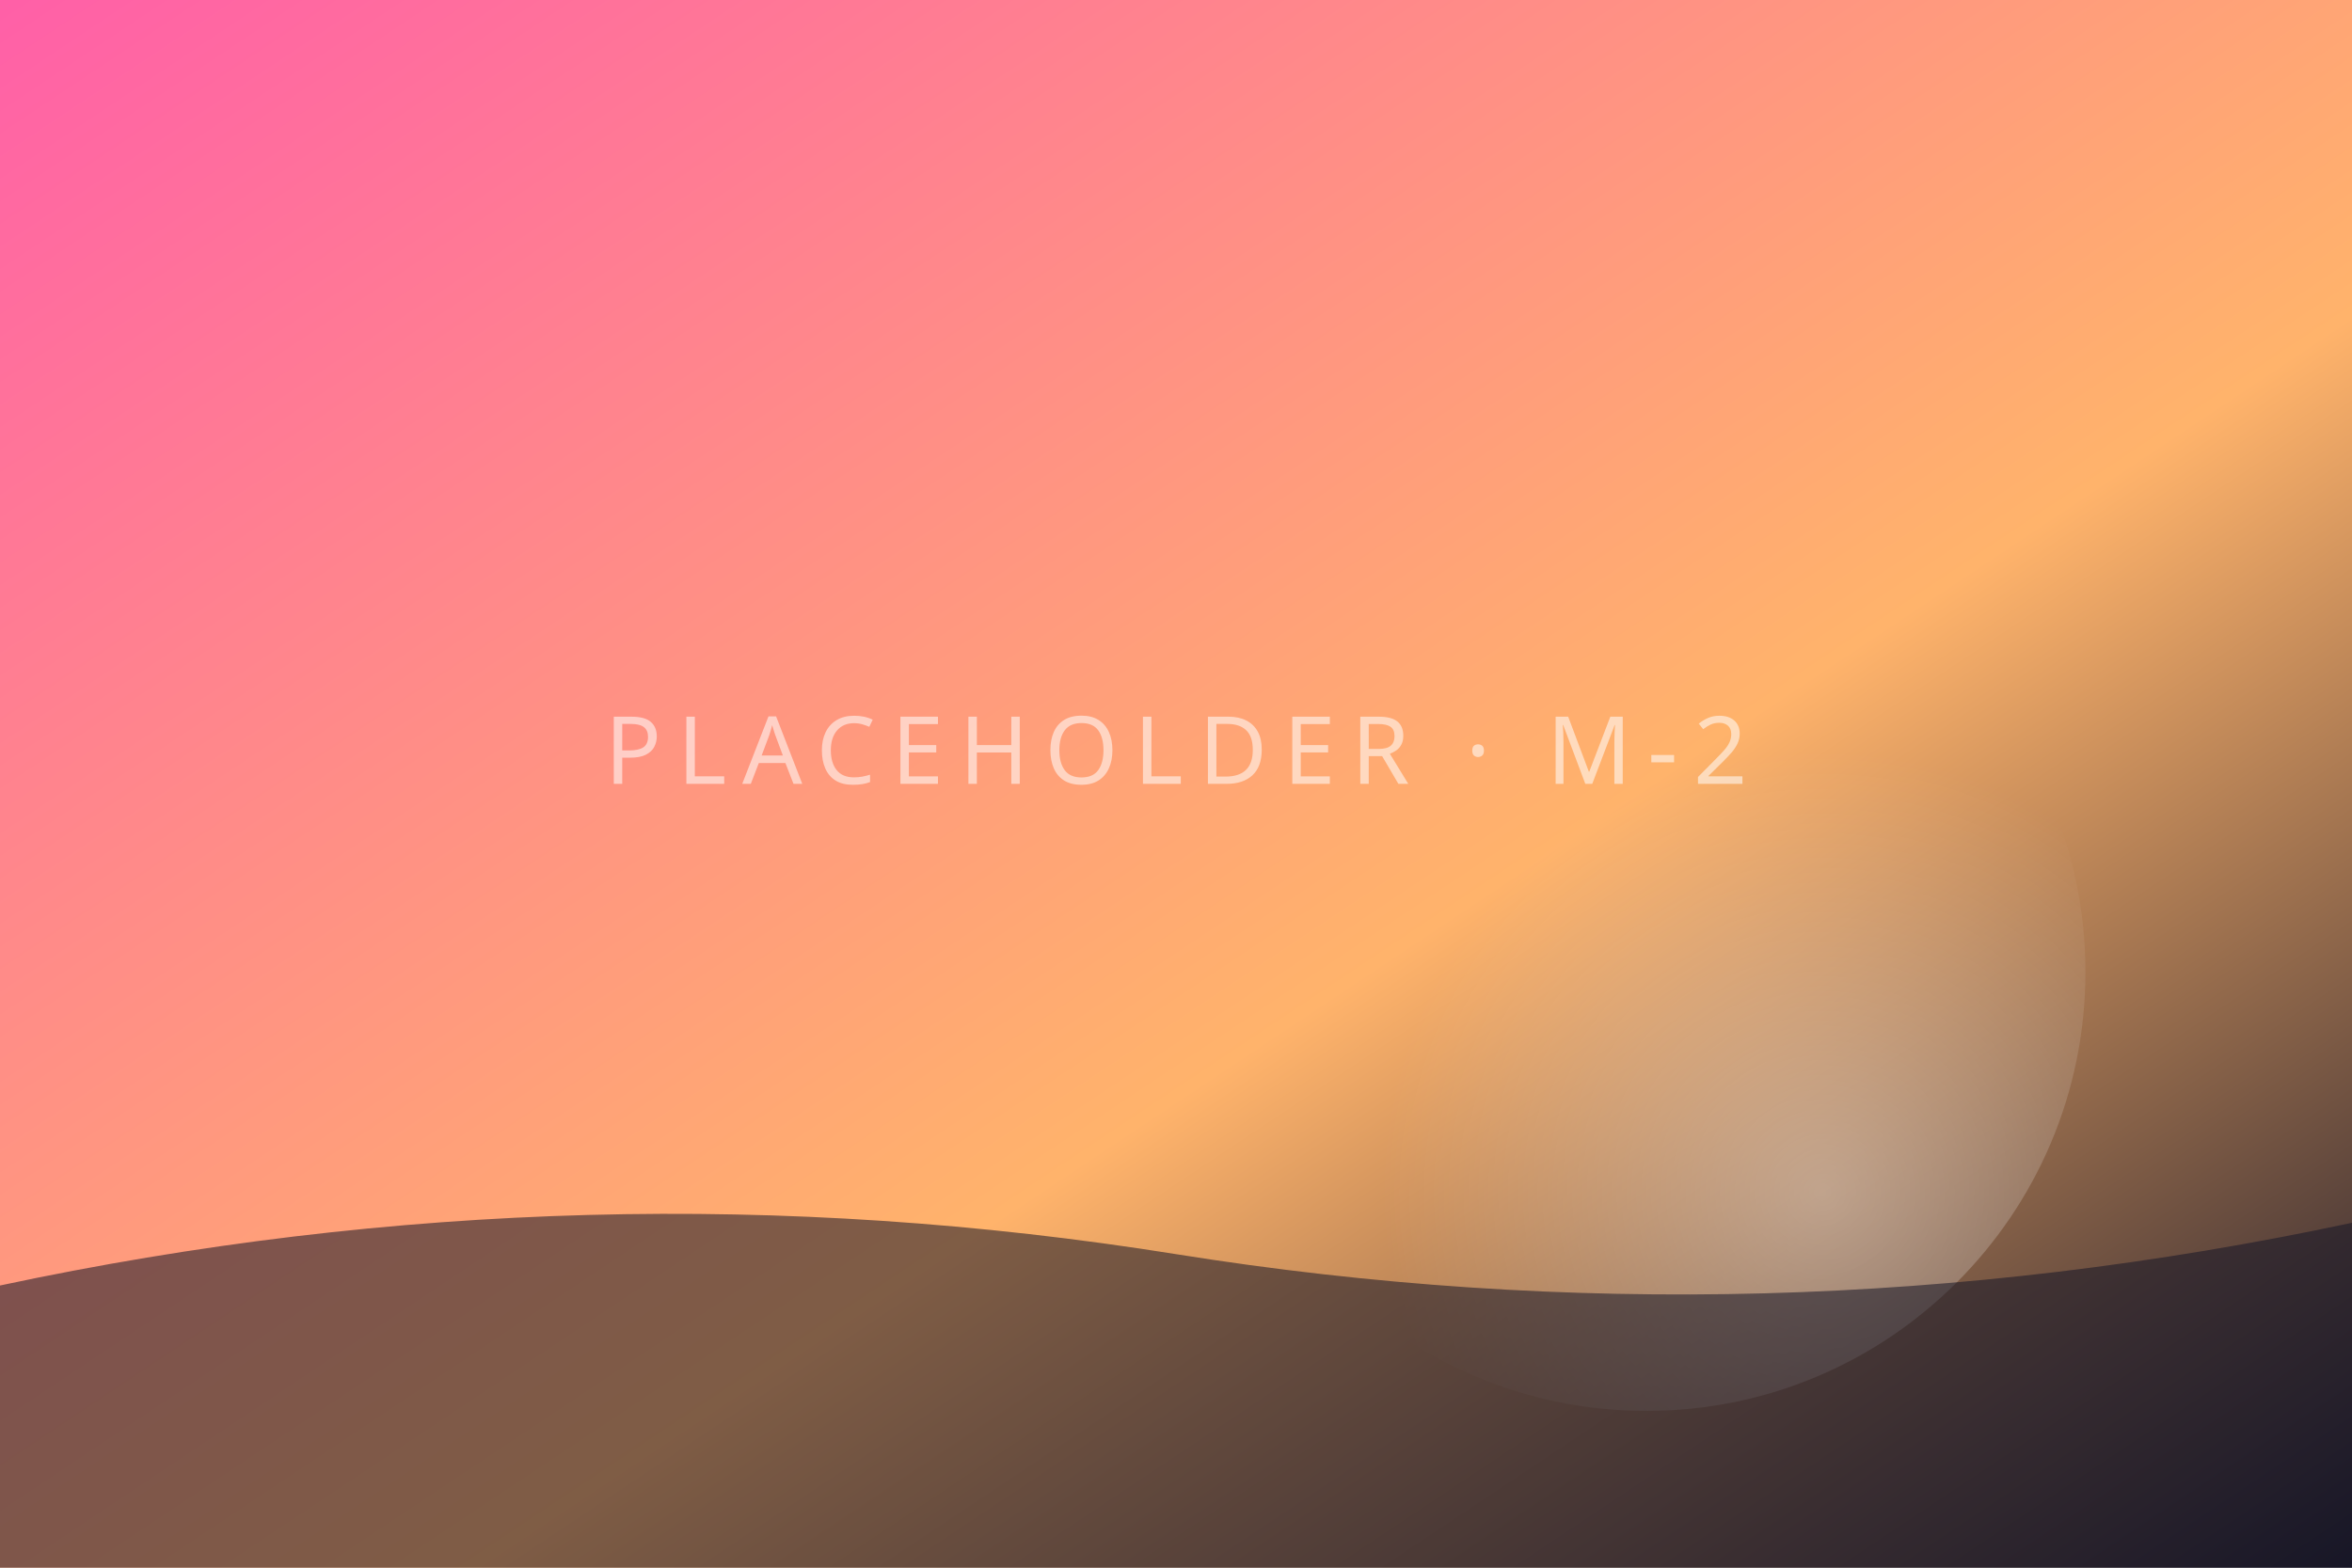
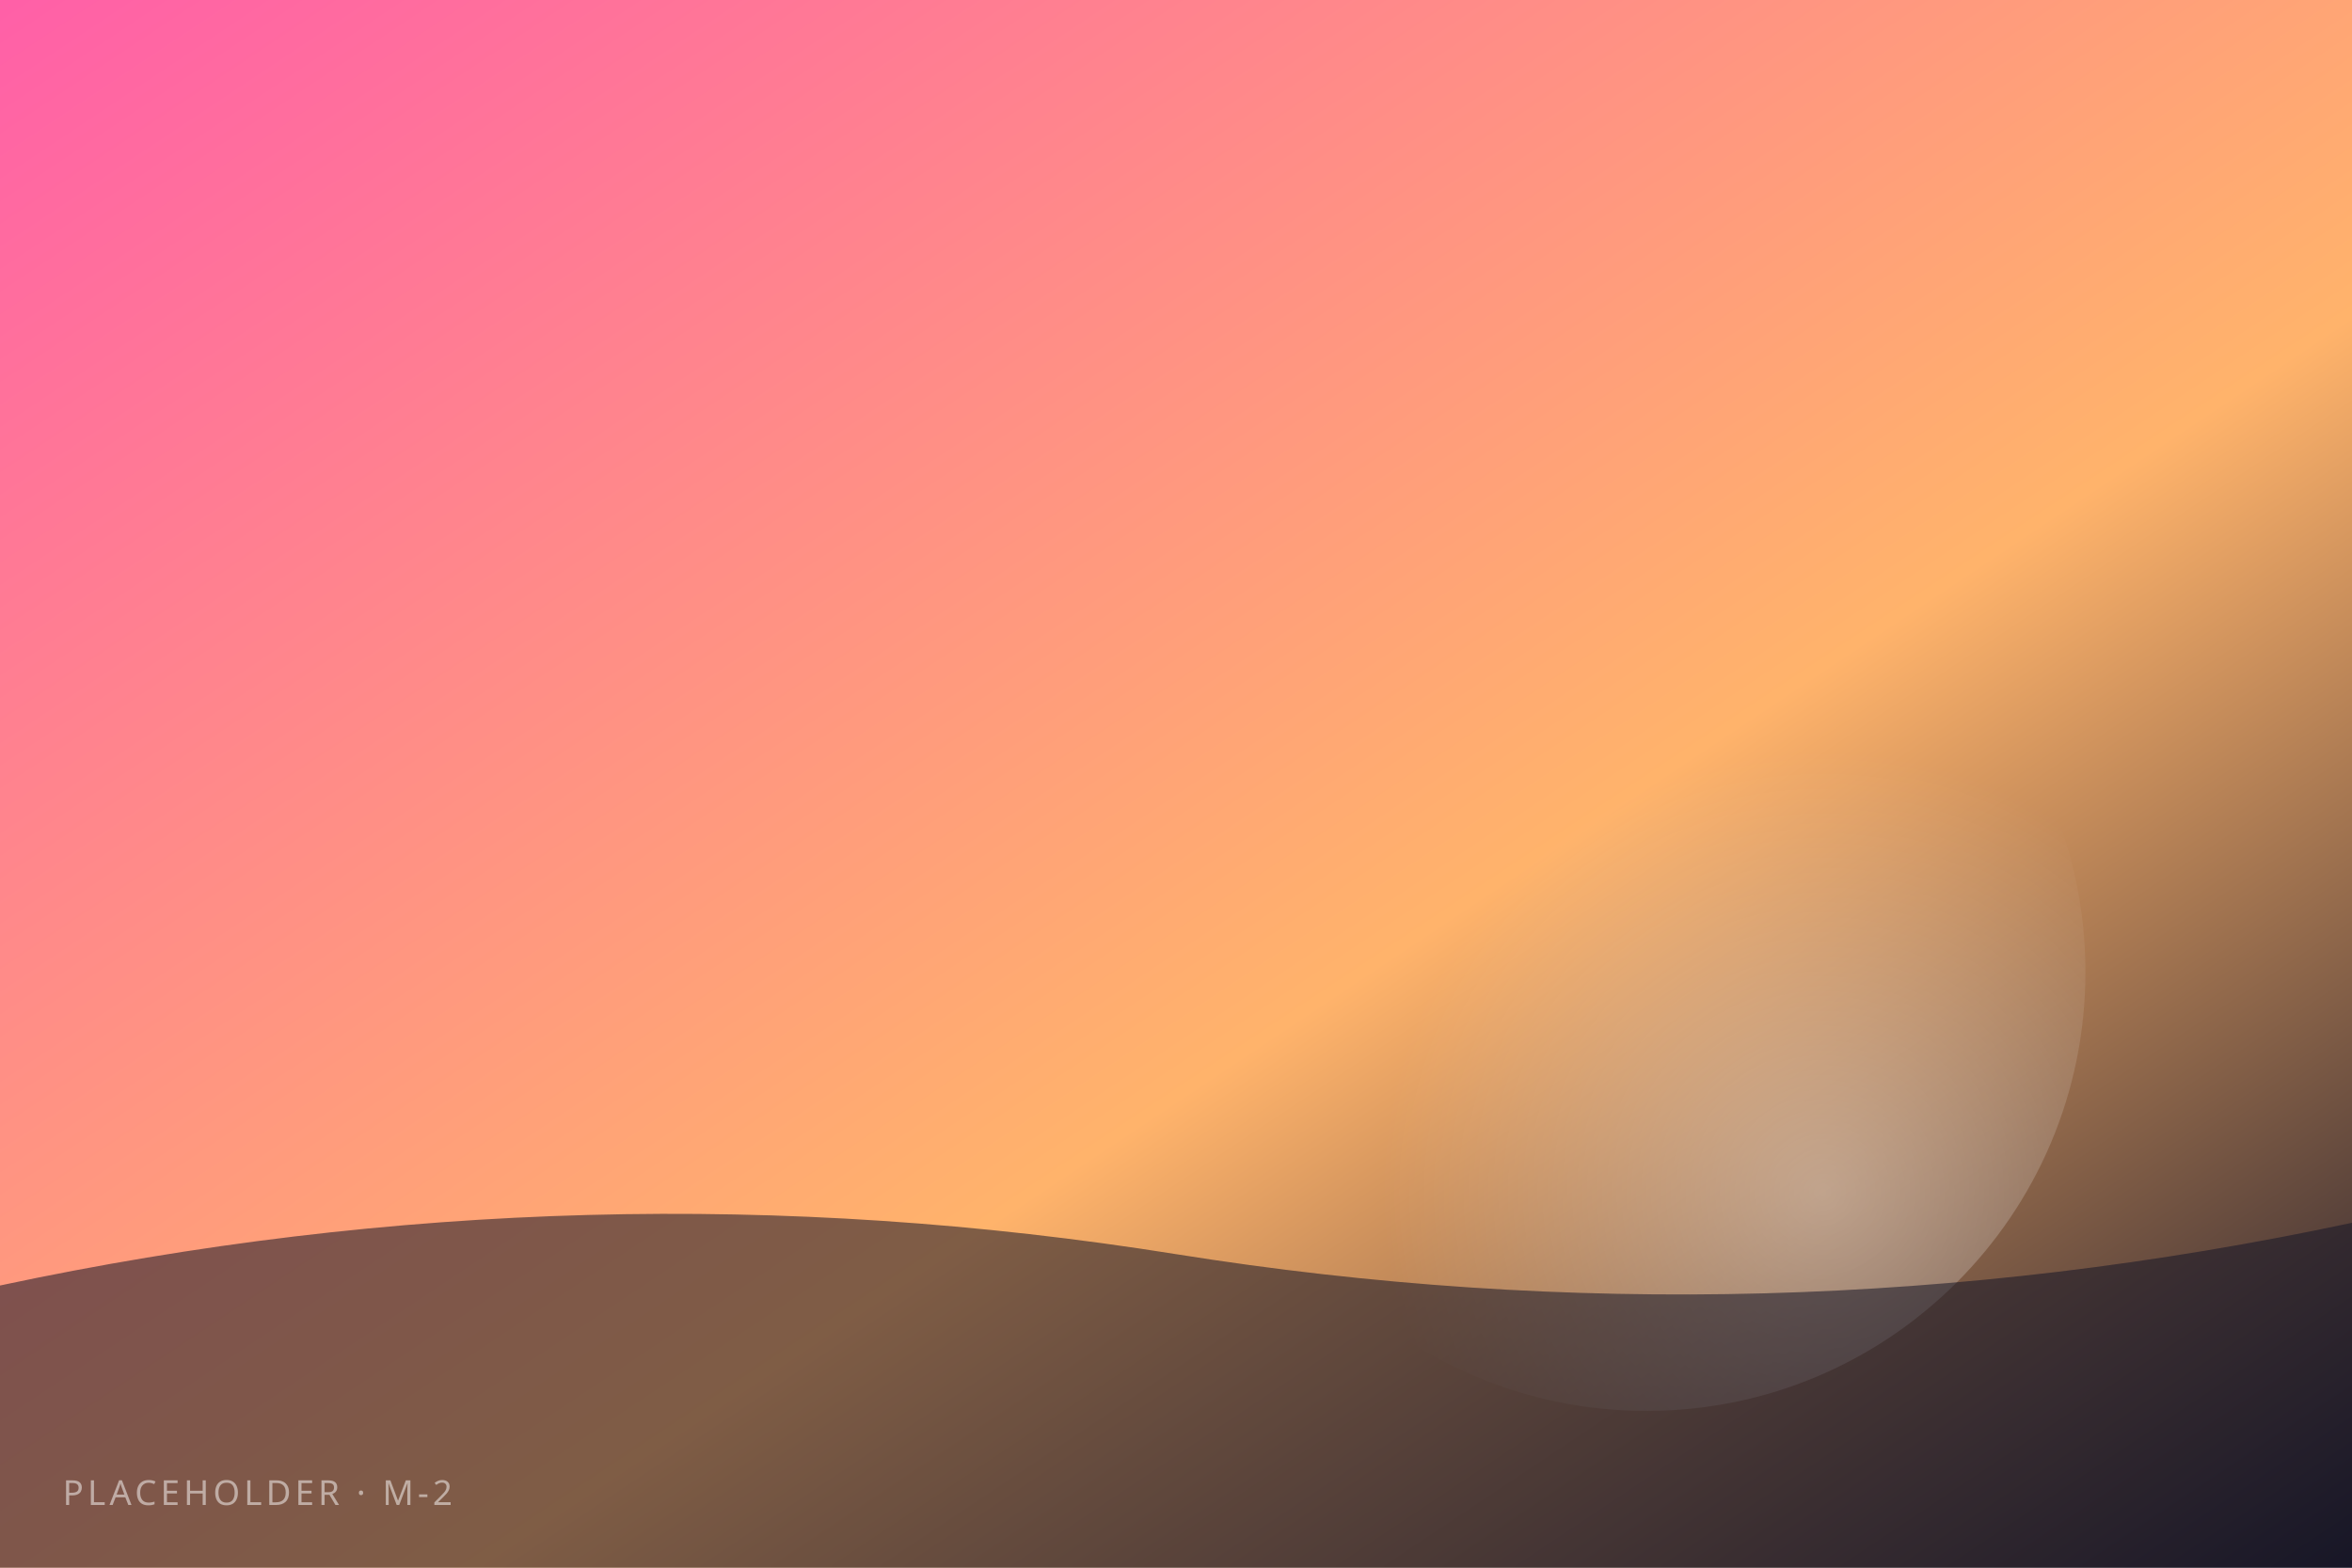
<svg xmlns="http://www.w3.org/2000/svg" width="1200" height="800" viewBox="0 0 1200 800">
  <defs>
    <linearGradient id="g" x1="0" y1="0" x2="1" y2="1">
      <stop offset="0" stop-color="#ff5fa8" />
      <stop offset=".6" stop-color="#ffb36b" />
      <stop offset="1" stop-color="#161527" />
    </linearGradient>
    <radialGradient id="s" cx=".7" cy=".75" r=".5">
      <stop offset="0" stop-color="#fff" stop-opacity=".35" />
      <stop offset="1" stop-color="#fff" stop-opacity="0" />
    </radialGradient>
  </defs>
  <rect width="100%" height="100%" fill="url(#g)" />
  <circle cx="840" cy="496" r="224" fill="url(#s)" />
  <path d="M0 656 Q 300 592 600 640 T 1200 624 V 800 H 0 Z" fill="#161527" opacity=".55" />
-   <text x="50%" y="50%" fill="#fff" fill-opacity=".55" font-family="sans-serif" font-size="48" text-anchor="middle" letter-spacing="8">PLACEHOLDER · M-2</text>
+   <text x="32" y="768" fill="#fff" fill-opacity=".5" font-family="sans-serif" font-size="17.6" letter-spacing="2">PLACEHOLDER · M-2</text>
</svg>
